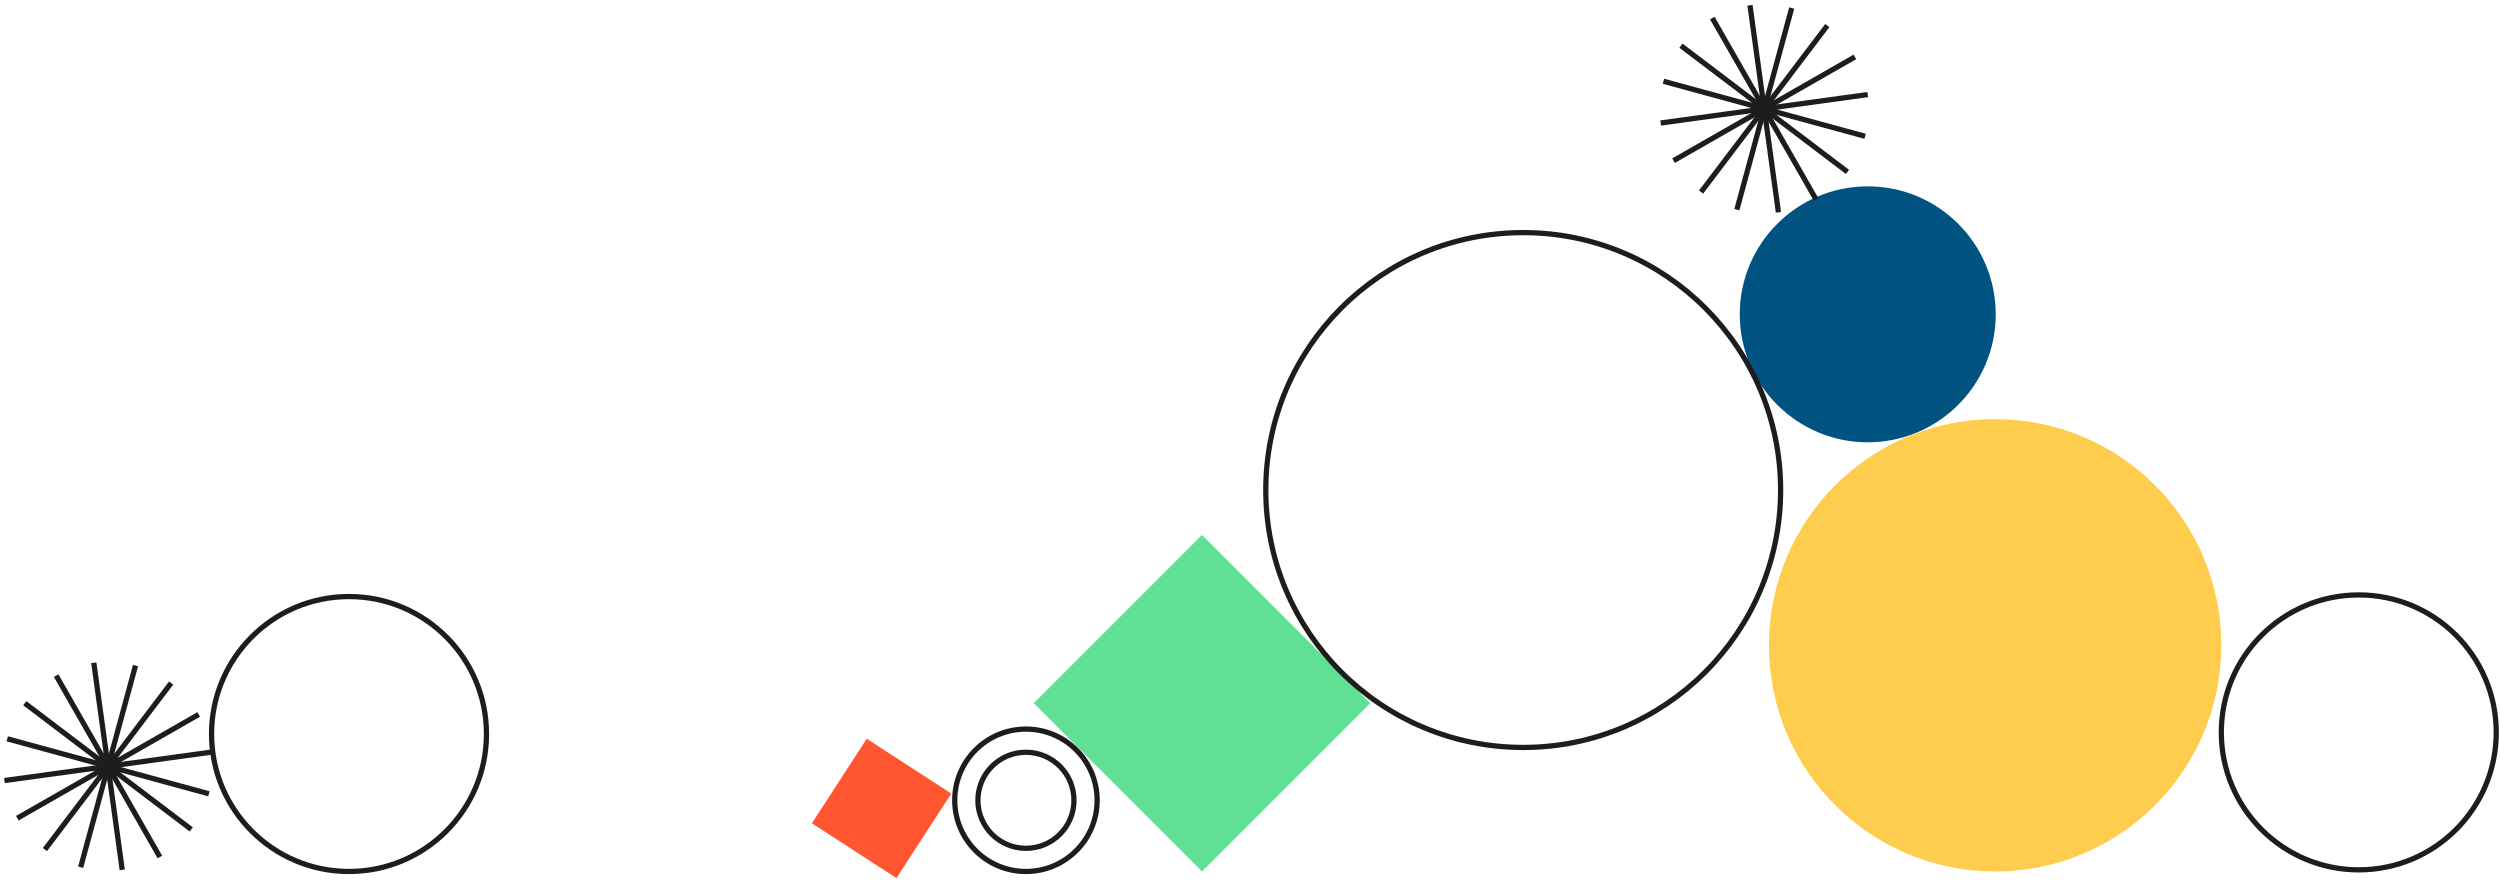
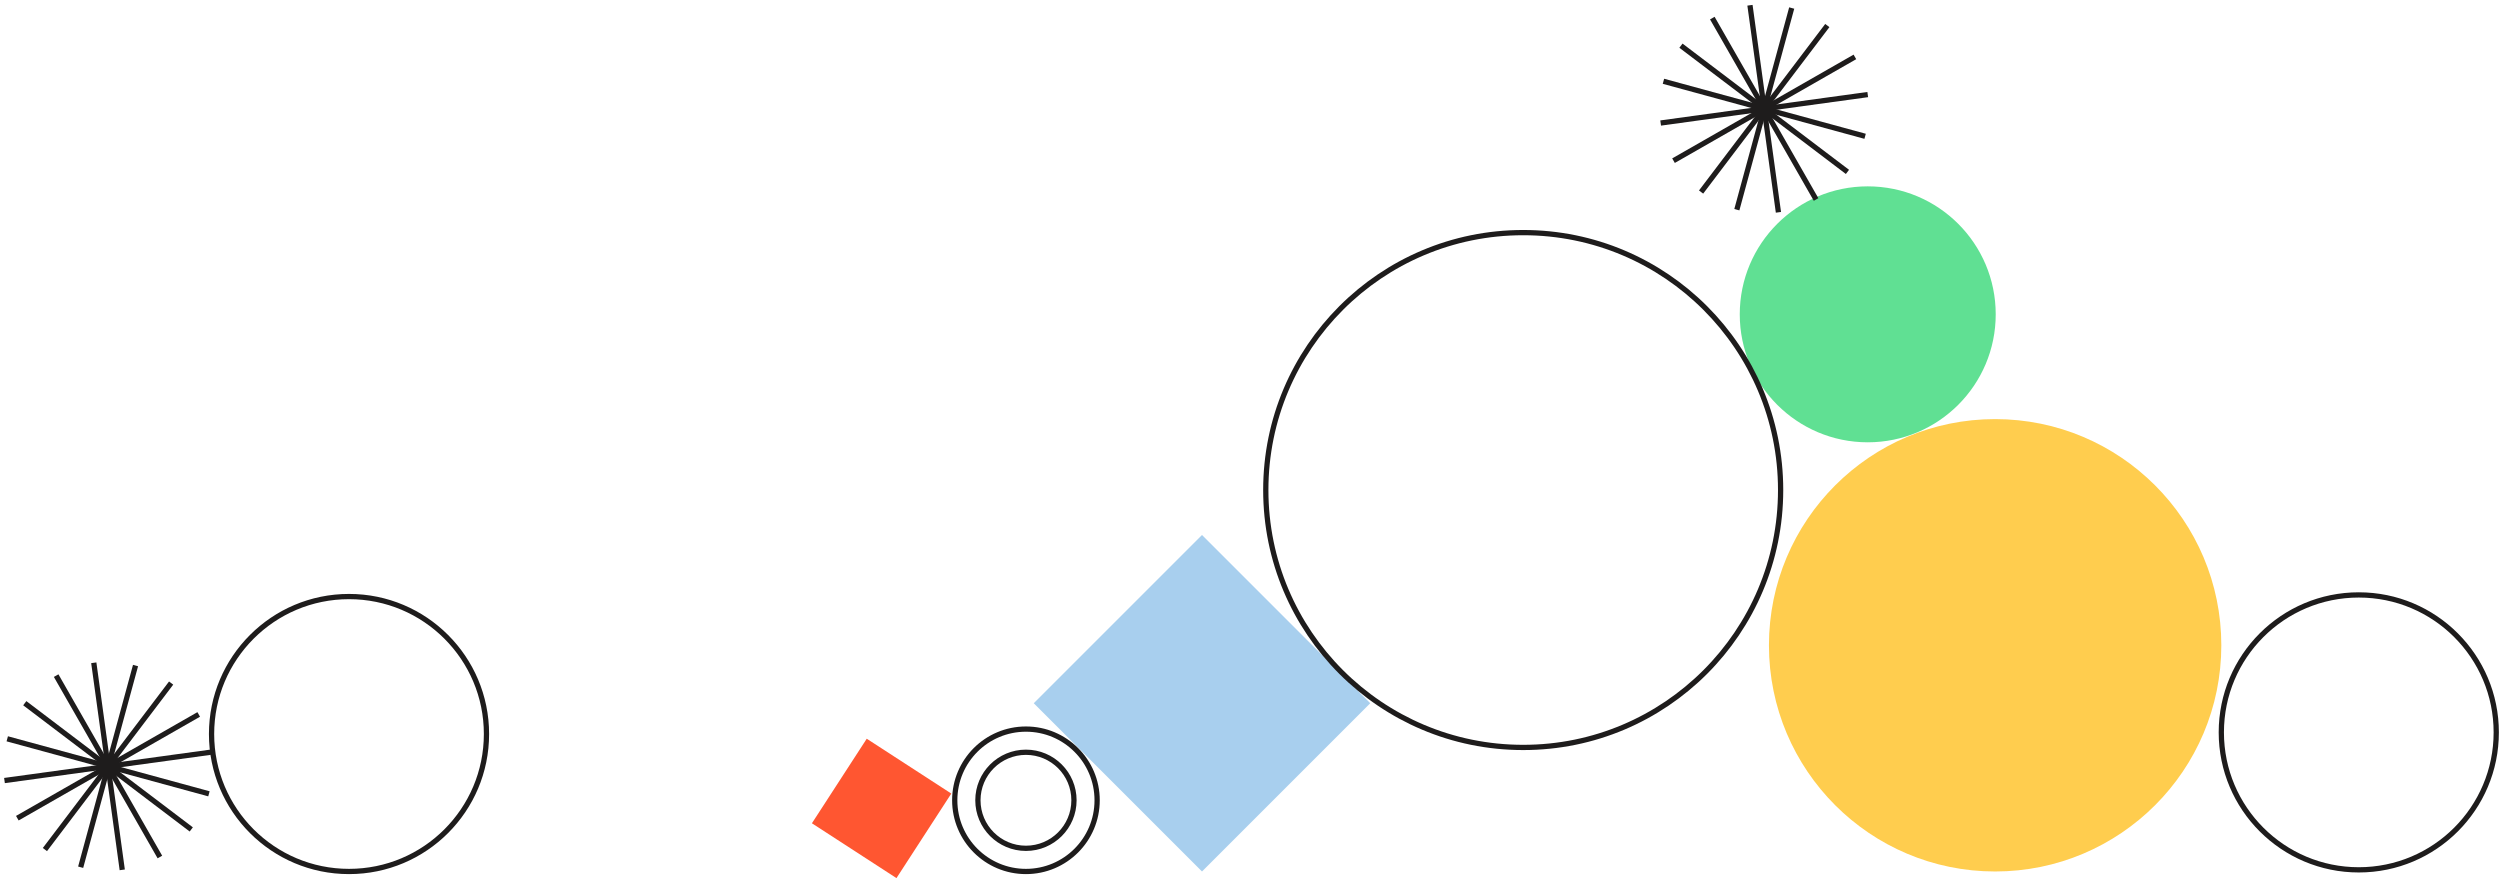
<svg xmlns="http://www.w3.org/2000/svg" width="476" height="168" viewBox="0 0 476 168" fill="none">
-   <path d="M355.617 84.215C369.075 84.215 379.984 73.305 379.984 59.848C379.984 46.39 369.075 35.481 355.617 35.481C342.16 35.481 331.25 46.39 331.25 59.848C331.25 73.305 342.16 84.215 355.617 84.215Z" fill="#005281" />
-   <path d="M260.894 133.896L228.86 101.863L196.827 133.896L228.86 165.93L260.894 133.896Z" fill="#60E093" />
+   <path d="M355.617 84.215C369.075 84.215 379.984 73.305 379.984 59.848C379.984 46.39 369.075 35.481 355.617 35.481C342.16 35.481 331.25 46.39 331.25 59.848C331.25 73.305 342.16 84.215 355.617 84.215Z" fill="#60E093" />
+   <path d="M260.894 133.896L228.86 101.863L196.827 133.896L228.86 165.93L260.894 133.896Z" fill="#A8CFEE" />
  <path d="M165.028 140.653L154.588 156.751L170.686 167.192L181.126 151.094L165.028 140.653Z" fill="#FF5631" />
  <path d="M290.018 142.313C317.086 142.313 339.03 120.369 339.03 93.301C339.03 66.232 317.086 44.289 290.018 44.289C262.949 44.289 241.006 66.232 241.006 93.301C241.006 120.369 262.949 142.313 290.018 142.313Z" stroke="#1E1C1C" stroke-miterlimit="10" />
  <path d="M449.112 165.619C463.567 165.619 475.286 153.901 475.286 139.446C475.286 124.991 463.567 113.273 449.112 113.273C434.657 113.273 422.939 124.991 422.939 139.446C422.939 153.901 434.657 165.619 449.112 165.619Z" stroke="#1E1C1C" stroke-miterlimit="10" />
  <path d="M66.453 165.93C80.908 165.93 92.626 154.212 92.626 139.757C92.626 125.302 80.908 113.583 66.453 113.583C51.998 113.583 40.28 125.302 40.28 139.757C40.28 154.212 51.998 165.93 66.453 165.93Z" stroke="#1E1C1C" stroke-miterlimit="10" />
  <path d="M379.873 165.93C403.658 165.93 422.939 146.648 422.939 122.864C422.939 99.079 403.658 79.797 379.873 79.797C356.088 79.797 336.807 99.079 336.807 122.864C336.807 146.648 356.088 165.93 379.873 165.93Z" fill="#FFCD4E" />
  <path d="M333.194 1L338.613 40.426" stroke="#1E1C1C" stroke-miterlimit="10" />
  <path d="M316.19 23.423L355.617 18.005" stroke="#1E1C1C" stroke-miterlimit="10" />
  <path d="M320.053 8.697L351.755 32.73" stroke="#1E1C1C" stroke-miterlimit="10" />
  <path d="M323.887 36.565L347.92 4.863" stroke="#1E1C1C" stroke-miterlimit="10" />
  <path d="M341.141 1.528L330.694 39.926" stroke="#1E1C1C" stroke-miterlimit="10" />
  <path d="M316.719 15.476L355.117 25.951" stroke="#1E1C1C" stroke-miterlimit="10" />
  <path d="M326.026 3.445L345.781 37.982" stroke="#1E1C1C" stroke-miterlimit="10" />
  <path d="M318.636 30.591L353.172 10.836" stroke="#1E1C1C" stroke-miterlimit="10" />
  <path d="M195.339 161.52C200.39 161.52 204.485 157.425 204.485 152.374C204.485 147.323 200.39 143.229 195.339 143.229C190.288 143.229 186.193 147.323 186.193 152.374C186.193 157.425 190.288 161.52 195.339 161.52Z" stroke="#1E1C1C" stroke-miterlimit="10" />
  <path d="M195.339 165.93C202.825 165.93 208.894 159.861 208.894 152.374C208.894 144.888 202.825 138.819 195.339 138.819C187.852 138.819 181.783 144.888 181.783 152.374C181.783 159.861 187.852 165.93 195.339 165.93Z" stroke="#1E1C1C" stroke-miterlimit="10" />
  <path d="M17.857 126.193L23.276 165.619" stroke="#1E1C1C" stroke-miterlimit="10" />
  <path d="M0.854 148.615L40.28 143.197" stroke="#1E1C1C" stroke-miterlimit="10" />
  <path d="M4.716 133.889L36.418 157.923" stroke="#1E1C1C" stroke-miterlimit="10" />
  <path d="M8.55 161.757L32.584 130.055" stroke="#1E1C1C" stroke-miterlimit="10" />
  <path d="M25.805 126.72L15.357 165.119" stroke="#1E1C1C" stroke-miterlimit="10" />
  <path d="M1.382 140.668L39.78 151.143" stroke="#1E1C1C" stroke-miterlimit="10" />
  <path d="M10.69 128.638L30.444 163.174" stroke="#1E1C1C" stroke-miterlimit="10" />
  <path d="M3.299 155.783L37.835 136.028" stroke="#1E1C1C" stroke-miterlimit="10" />
</svg>
